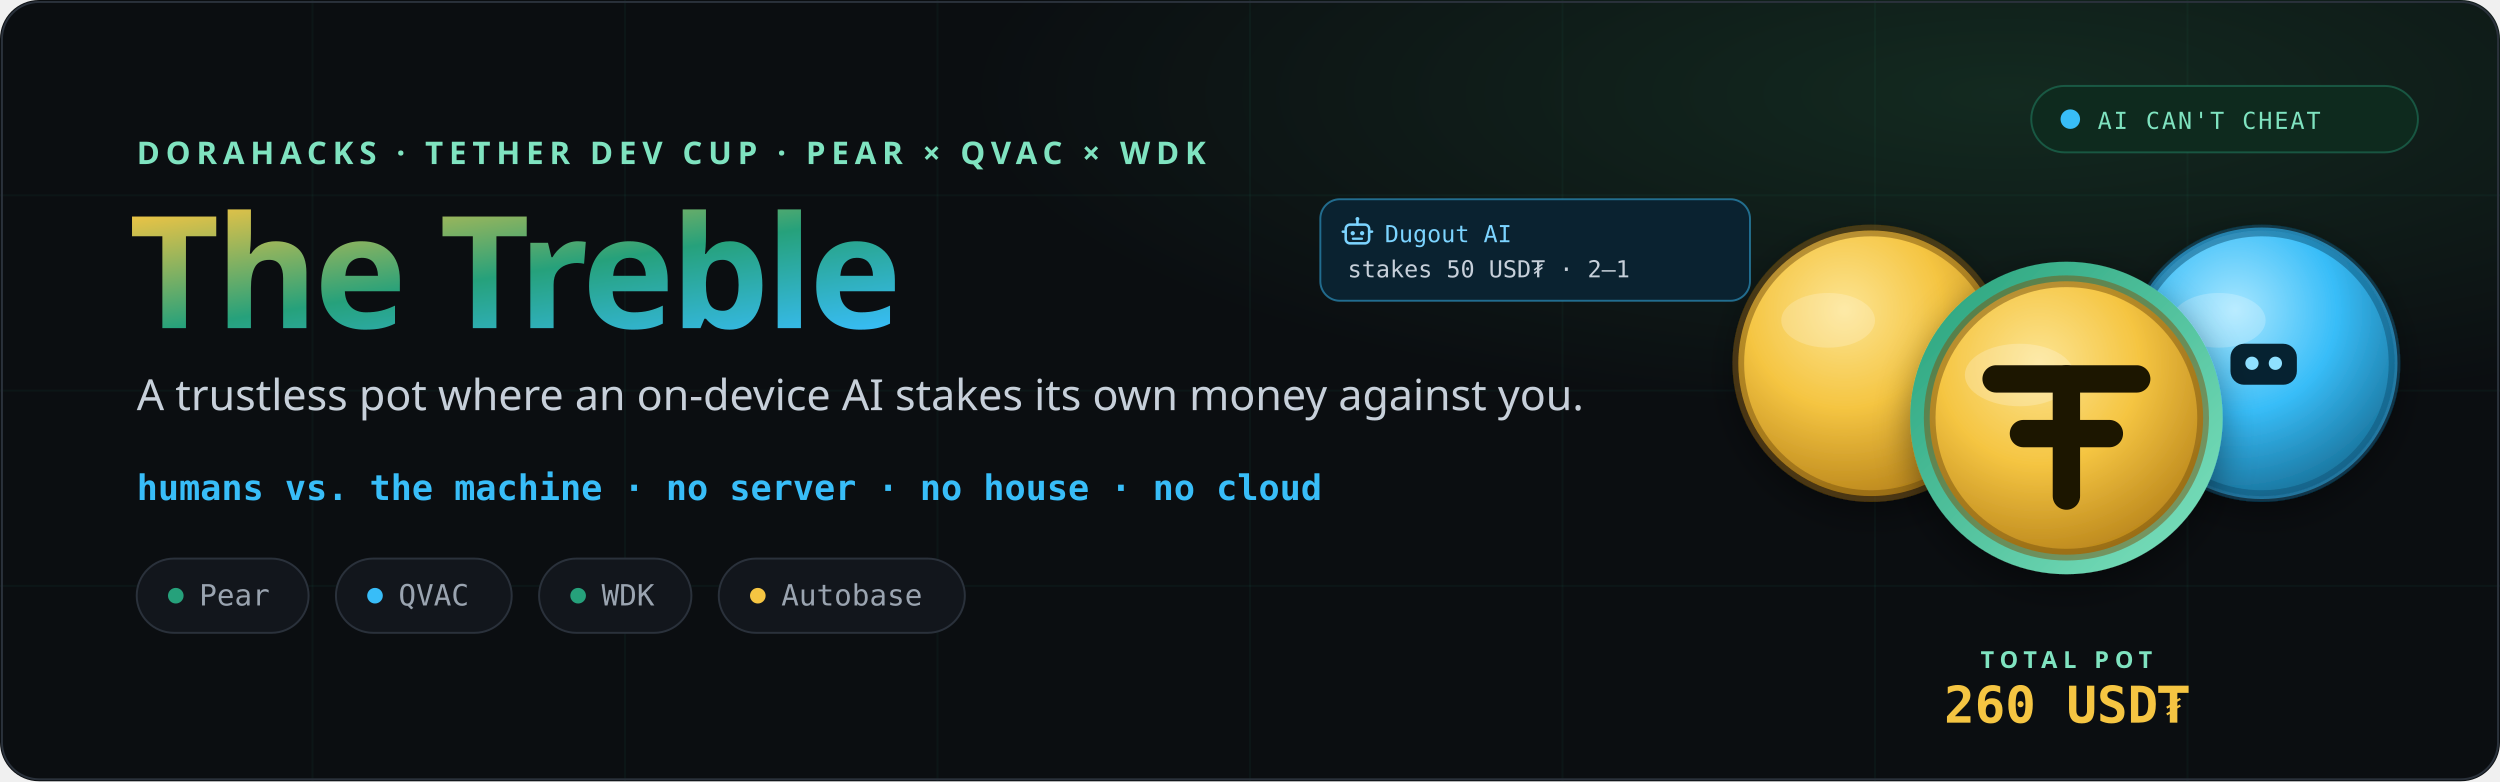
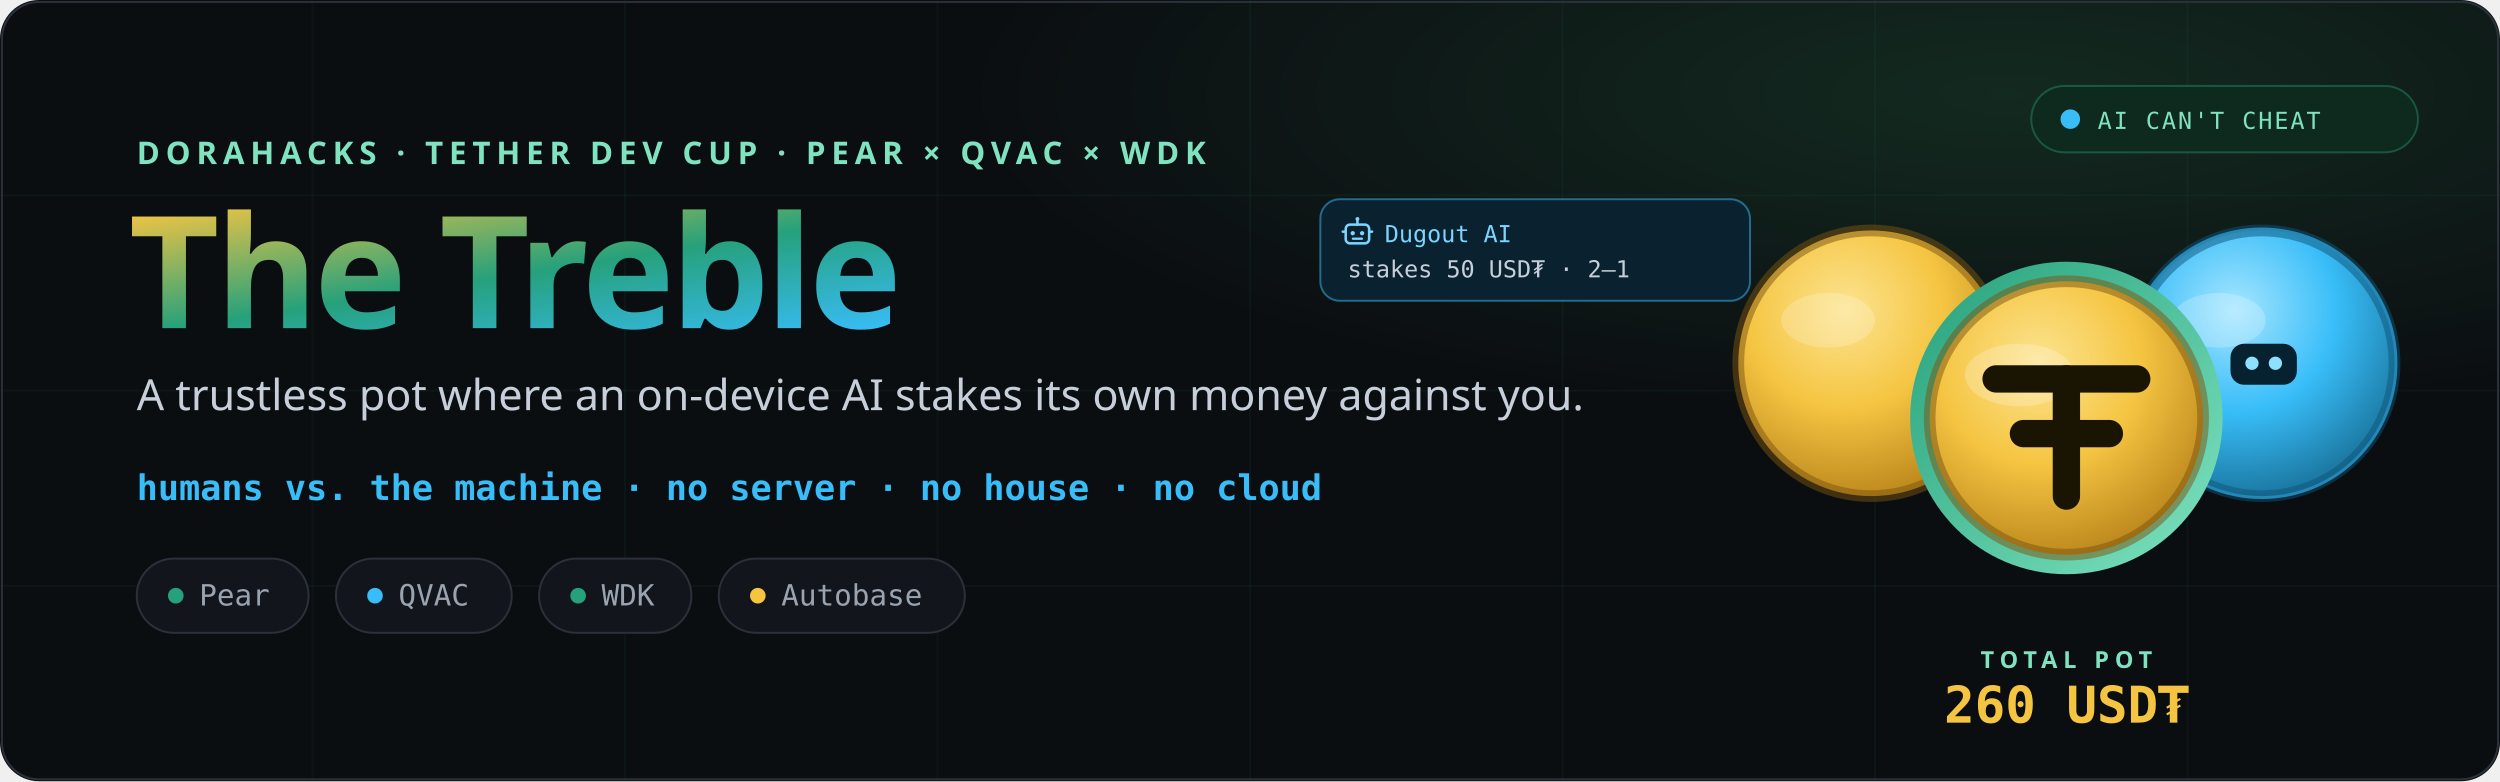
<svg xmlns="http://www.w3.org/2000/svg" viewBox="0 0 1280 400" width="1280" height="400" role="img" aria-label="The Treble — trustless pot with an on-device AI player">
  <defs>
    <linearGradient id="th-title" x1="0" y1="0" x2="1" y2="1">
      <stop offset="0%" stop-color="#F5C542" />
      <stop offset="52%" stop-color="#26A17B" />
      <stop offset="100%" stop-color="#38BDF8" />
    </linearGradient>
    <radialGradient id="th-pot" cx="50%" cy="42%" r="62%">
      <stop offset="0%" stop-color="#F5C542" />
      <stop offset="55%" stop-color="#E3B02F" />
      <stop offset="100%" stop-color="#8A6A12" />
    </radialGradient>
    <linearGradient id="th-ring" x1="0" y1="0" x2="1" y2="1">
      <stop offset="0%" stop-color="#26A17B" />
      <stop offset="100%" stop-color="#7FE3C0" />
    </linearGradient>
    <radialGradient id="th-gold" cx="40%" cy="30%" r="80%">
      <stop offset="0%" stop-color="#FCE491" />
      <stop offset="46%" stop-color="#F5C542" />
      <stop offset="100%" stop-color="#AF7A14" />
    </radialGradient>
    <radialGradient id="th-cyan" cx="40%" cy="30%" r="80%">
      <stop offset="0%" stop-color="#A6E6FF" />
      <stop offset="48%" stop-color="#38BDF8" />
      <stop offset="100%" stop-color="#136489" />
    </radialGradient>
-     <filter id="th-cshadow" x="-40%" y="-40%" width="180%" height="180%">
-       <feGaussianBlur in="SourceAlpha" stdDeviation="9" result="th-blur" />
-       <feOffset in="th-blur" dx="0" dy="6" result="th-off" />
-       <feFlood flood-color="#000000" flood-opacity="0.4" result="th-color" />
-       <feComposite in="th-color" in2="th-off" operator="in" result="th-shadow-out" />
-       <feMerge>
-         <feMergeNode in="th-shadow-out" />
-         <feMergeNode in="SourceGraphic" />
-       </feMerge>
-     </filter>
    <radialGradient id="th-bg" cx="80%" cy="12%" r="92%">
      <stop offset="0%" stop-color="#132A20" />
      <stop offset="45%" stop-color="#0B0E11" />
      <stop offset="100%" stop-color="#0B0E11" />
    </radialGradient>
    <filter id="th-soft" x="-60%" y="-60%" width="220%" height="220%">
      <feGaussianBlur stdDeviation="13" />
    </filter>
    <linearGradient id="th-sweep" x1="0" y1="0" x2="1" y2="0">
      <stop offset="0%" stop-color="#38BDF8" stop-opacity="0" />
      <stop offset="50%" stop-color="#38BDF8" stop-opacity="0.35" />
      <stop offset="100%" stop-color="#38BDF8" stop-opacity="0" />
    </linearGradient>
    <clipPath id="th-clip">
      <rect width="1280" height="400" rx="20" />
    </clipPath>
    <linearGradient id="th-gA" x1="0" y1="0" x2="1" y2="0">
      <stop offset="0%" stop-color="#F5C542" stop-opacity="0" />
      <stop offset="50%" stop-color="#FFE9A8" stop-opacity="0.95" />
      <stop offset="100%" stop-color="#F5C542" stop-opacity="0" />
    </linearGradient>
    <linearGradient id="th-gB" x1="0" y1="0" x2="1" y2="0">
      <stop offset="0%" stop-color="#26A17B" stop-opacity="0" />
      <stop offset="50%" stop-color="#A8FFDD" stop-opacity="0.9" />
      <stop offset="100%" stop-color="#26A17B" stop-opacity="0" />
    </linearGradient>
    <linearGradient id="th-gC" x1="0" y1="0" x2="1" y2="0">
      <stop offset="0%" stop-color="#38BDF8" stop-opacity="0" />
      <stop offset="50%" stop-color="#CFF3FF" stop-opacity="0.95" />
      <stop offset="100%" stop-color="#38BDF8" stop-opacity="0" />
    </linearGradient>
    <clipPath id="th-titleclip">
      <text x="66" y="168" font-family="'Segoe UI', system-ui, sans-serif" font-size="80" font-weight="800" letter-spacing="-2">The Treble</text>
    </clipPath>
  </defs>
  <g clip-path="url(#th-clip)" font-family="'Segoe UI', system-ui, sans-serif">
    <rect width="1280" height="400" fill="url(#th-bg)" />
    <g stroke="#26A17B" stroke-opacity="0.06">
      <path d="M0 100H1280M0 200H1280M0 300H1280" />
      <path d="M160 0V400M320 0V400M480 0V400M640 0V400M800 0V400M960 0V400M1120 0V400" />
    </g>
    <rect x="-320" y="0" width="320" height="400" fill="url(#th-sweep)">
      <animate attributeName="x" values="-320;1280" dur="5.5s" repeatCount="indefinite" />
    </rect>
    <text x="70" y="84" fill="#7FE3C0" font-size="16" letter-spacing="3" font-weight="600">DORAHACKS · TETHER DEV CUP · PEAR × QVAC × WDK</text>
    <text x="66" y="168" fill="url(#th-title)" font-size="80" font-weight="800" letter-spacing="-2">The Treble</text>
    <g clip-path="url(#th-titleclip)">
      <g transform="skewX(-14)">
        <rect x="-200" y="82" width="66" height="108" fill="url(#th-gA)">
          <animate attributeName="x" values="-200;600" dur="4.2s" repeatCount="indefinite" />
        </rect>
        <rect x="-200" y="82" width="66" height="108" fill="url(#th-gB)">
          <animate attributeName="x" values="-200;600" dur="4.2s" begin="0.45s" repeatCount="indefinite" />
        </rect>
        <rect x="-200" y="82" width="66" height="108" fill="url(#th-gC)">
          <animate attributeName="x" values="-200;600" dur="4.2s" begin="0.9s" repeatCount="indefinite" />
        </rect>
      </g>
    </g>
    <text x="70" y="210" fill="#C7D0DA" font-size="22" font-weight="500">A trustless pot where an on-device AI stakes its own money against you.</text>
    <text x="70" y="256" fill="#38BDF8" font-size="18" font-family="monospace" font-weight="700">humans vs. the machine · no server · no house · no cloud</text>
    <g font-family="monospace" font-size="15" fill="#9AA4B0">
      <g>
        <rect x="70" y="286" width="88" height="38" rx="19" fill="#12161C" stroke="#2A313B" />
        <circle cx="90" cy="305" r="4" fill="#26A17B" />
        <text x="102" y="310">Pear</text>
      </g>
      <g>
        <rect x="172" y="286" width="90" height="38" rx="19" fill="#12161C" stroke="#2A313B" />
        <circle cx="192" cy="305" r="4" fill="#38BDF8" />
        <text x="204" y="310">QVAC</text>
      </g>
      <g>
        <rect x="276" y="286" width="78" height="38" rx="19" fill="#12161C" stroke="#2A313B" />
        <circle cx="296" cy="305" r="4" fill="#26A17B" />
        <text x="308" y="310">WDK</text>
      </g>
      <g>
        <rect x="368" y="286" width="126" height="38" rx="19" fill="#12161C" stroke="#2A313B" />
        <circle cx="388" cy="305" r="4" fill="#F5C542" />
        <text x="400" y="310">Autobase</text>
      </g>
    </g>
    <g transform="translate(1058,192)">
      <circle cx="100" cy="-6" r="68" fill="none" stroke="#38BDF8" stroke-width="3">
        <animate attributeName="r" values="66;104" dur="2.6s" repeatCount="indefinite" />
        <animate attributeName="opacity" values="0.85;0" dur="2.6s" repeatCount="indefinite" />
      </circle>
-       <g filter="url(#th-cshadow)">
+       <g>
        <circle cx="-100" cy="-6" r="68" fill="url(#th-gold)" />
        <circle cx="-100" cy="-6" r="68" fill="none" stroke="#7A5410" stroke-width="6" opacity="0.5" />
        <ellipse cx="-122" cy="-28" rx="24" ry="14" fill="#FFFFFF" opacity="0.2" />
      </g>
-       <g filter="url(#th-cshadow)">
+       <g>
        <circle cx="100" cy="-6" r="68" fill="url(#th-cyan)">
          <animate attributeName="opacity" values="0.85;1;0.85" dur="1.8s" repeatCount="indefinite" />
        </circle>
        <circle cx="100" cy="-6" r="68" fill="none" stroke="#0E5477" stroke-width="6" opacity="0.5" />
        <ellipse cx="78" cy="-28" rx="24" ry="14" fill="#FFFFFF" opacity="0.22" />
      </g>
      <rect x="84" y="-16" width="34" height="21" rx="7" fill="#062231" />
      <circle cx="95" cy="-6" r="3.4" fill="#8FE0FF">
        <animate attributeName="fill-opacity" values="1;0.2;1" dur="1.4s" repeatCount="indefinite" />
      </circle>
      <circle cx="107" cy="-6" r="3.4" fill="#8FE0FF">
        <animate attributeName="fill-opacity" values="1;0.2;1" dur="1.4s" repeatCount="indefinite" />
      </circle>
-       <g filter="url(#th-cshadow)">
+       <g>
        <circle cx="0" cy="22" r="80" fill="url(#th-ring)" />
        <circle cx="0" cy="22" r="70" fill="url(#th-gold)" />
        <circle cx="0" cy="22" r="70" fill="none" stroke="#7A5410" stroke-width="6" opacity="0.5" />
        <ellipse cx="-24" cy="0" rx="28" ry="16" fill="#FFFFFF" opacity="0.22" />
        <g stroke="#1A1403" stroke-width="14" stroke-linecap="round" fill="none">
          <path d="M-36 2 H36" />
          <path d="M0 2 V62" />
          <path d="M-22 30 H22" />
        </g>
      </g>
      <text y="150" text-anchor="middle" fill="#7FE3C0" font-size="12" letter-spacing="3" font-weight="600">TOTAL POT</text>
      <text y="178" text-anchor="middle" fill="#F5C542" font-size="26" font-weight="800" font-family="monospace">260 USD₮</text>
    </g>
    <g transform="translate(676,102)" font-family="monospace">
      <rect width="220" height="52" rx="10" fill="#0A2230" stroke="#38BDF8" stroke-opacity="0.5" />
      <g stroke-linecap="round" fill="none">
        <rect x="13" y="13" width="12" height="9.6" rx="2.2" stroke="#7CD4FF" stroke-width="1.3" />
        <path d="M19 13V10.9" stroke="#7CD4FF" stroke-width="1.3" />
        <path d="M13 16.6h-1.5M25 16.6h1.5" stroke="#7CD4FF" stroke-width="1.3" />
        <path d="M16.7 20.2h4.6" stroke="#7CD4FF" stroke-width="1.2" />
        <circle cx="19" cy="10.1" r="1" fill="#7CD4FF" />
        <circle cx="16.6" cy="17.4" r="1.1" fill="#7CD4FF" />
        <circle cx="21.4" cy="17.4" r="1.1" fill="#7CD4FF" />
      </g>
      <text x="33" y="22" fill="#7CD4FF" font-size="12">Dugout AI</text>
      <text x="14" y="40" fill="#C7D0DA" font-size="12">stakes 50 USD₮ · 2–1</text>
    </g>
    <g transform="translate(1040,44)">
      <rect width="198" height="34" rx="17" fill="#0E2A1E" stroke="#26A17B" stroke-opacity="0.4" />
      <circle cx="20" cy="17" r="5" fill="#38BDF8">
        <animate attributeName="opacity" values="1;0.2;1" dur="1.6s" repeatCount="indefinite" />
      </circle>
      <text x="34" y="22" fill="#7FE3C0" font-family="monospace" font-size="12" letter-spacing="1">AI CAN'T CHEAT</text>
    </g>
    <rect x="1" y="1" width="1278" height="398" rx="19" fill="none" stroke="#2A313B" />
  </g>
</svg>
